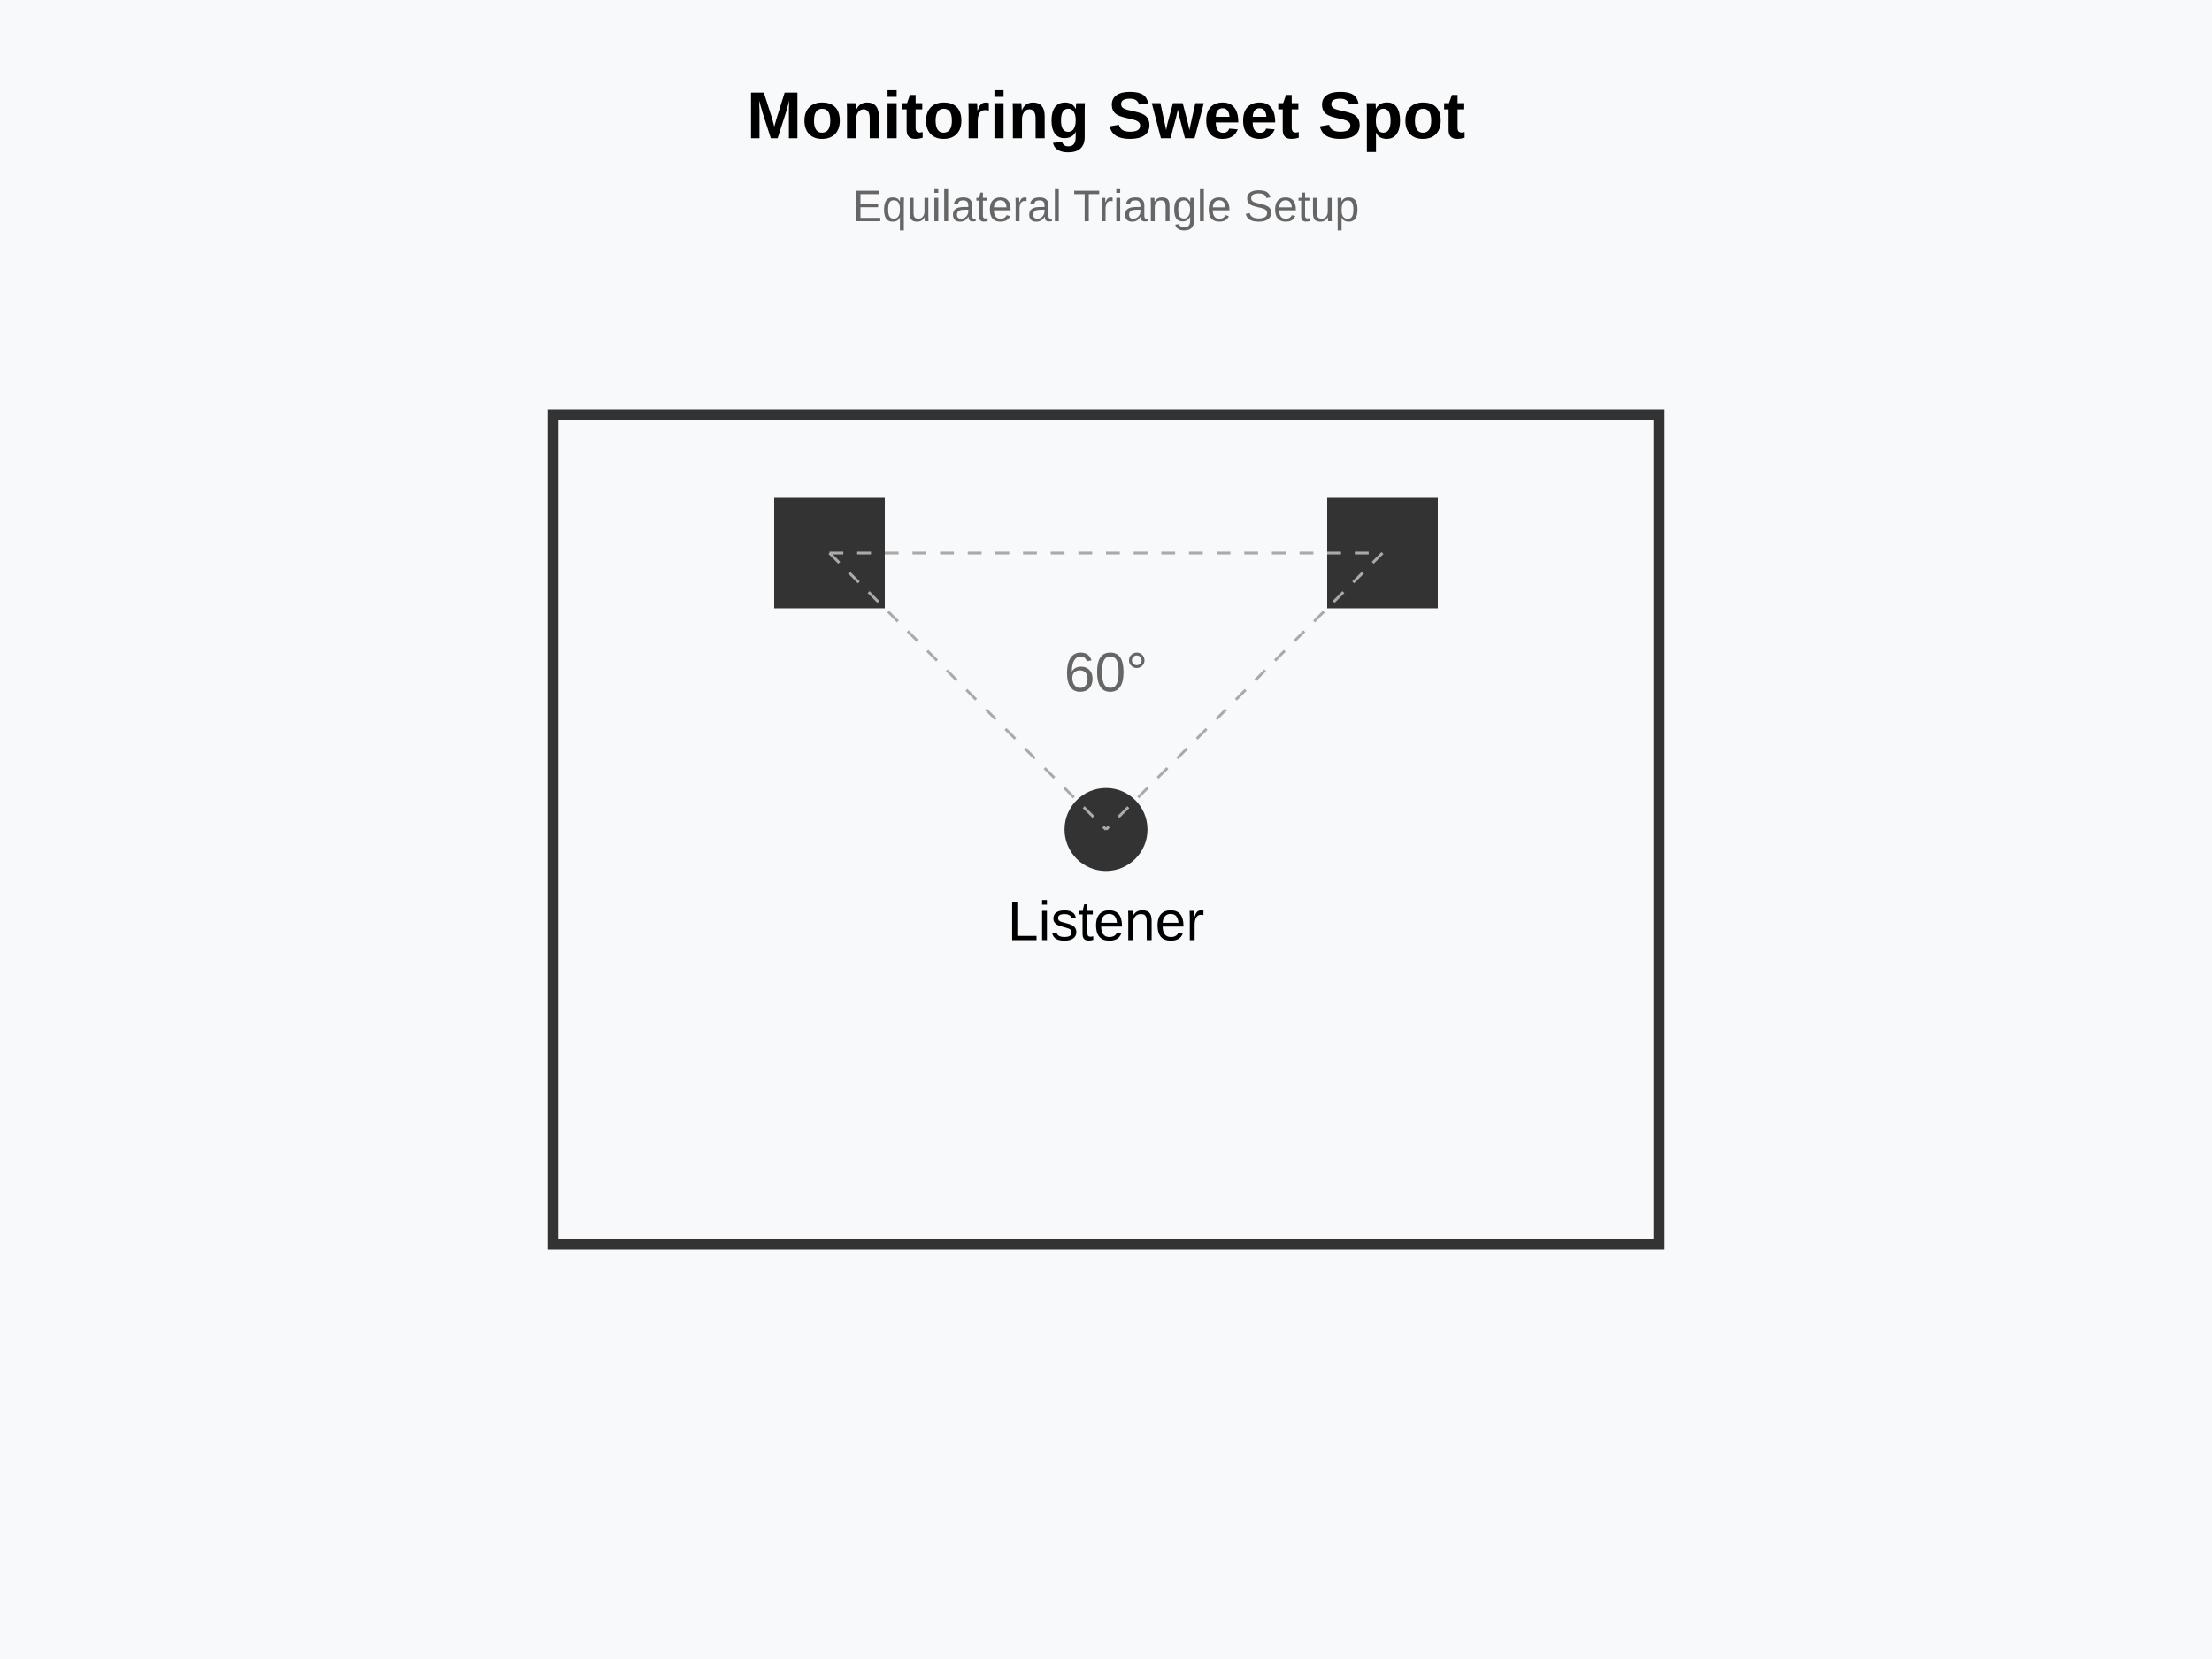
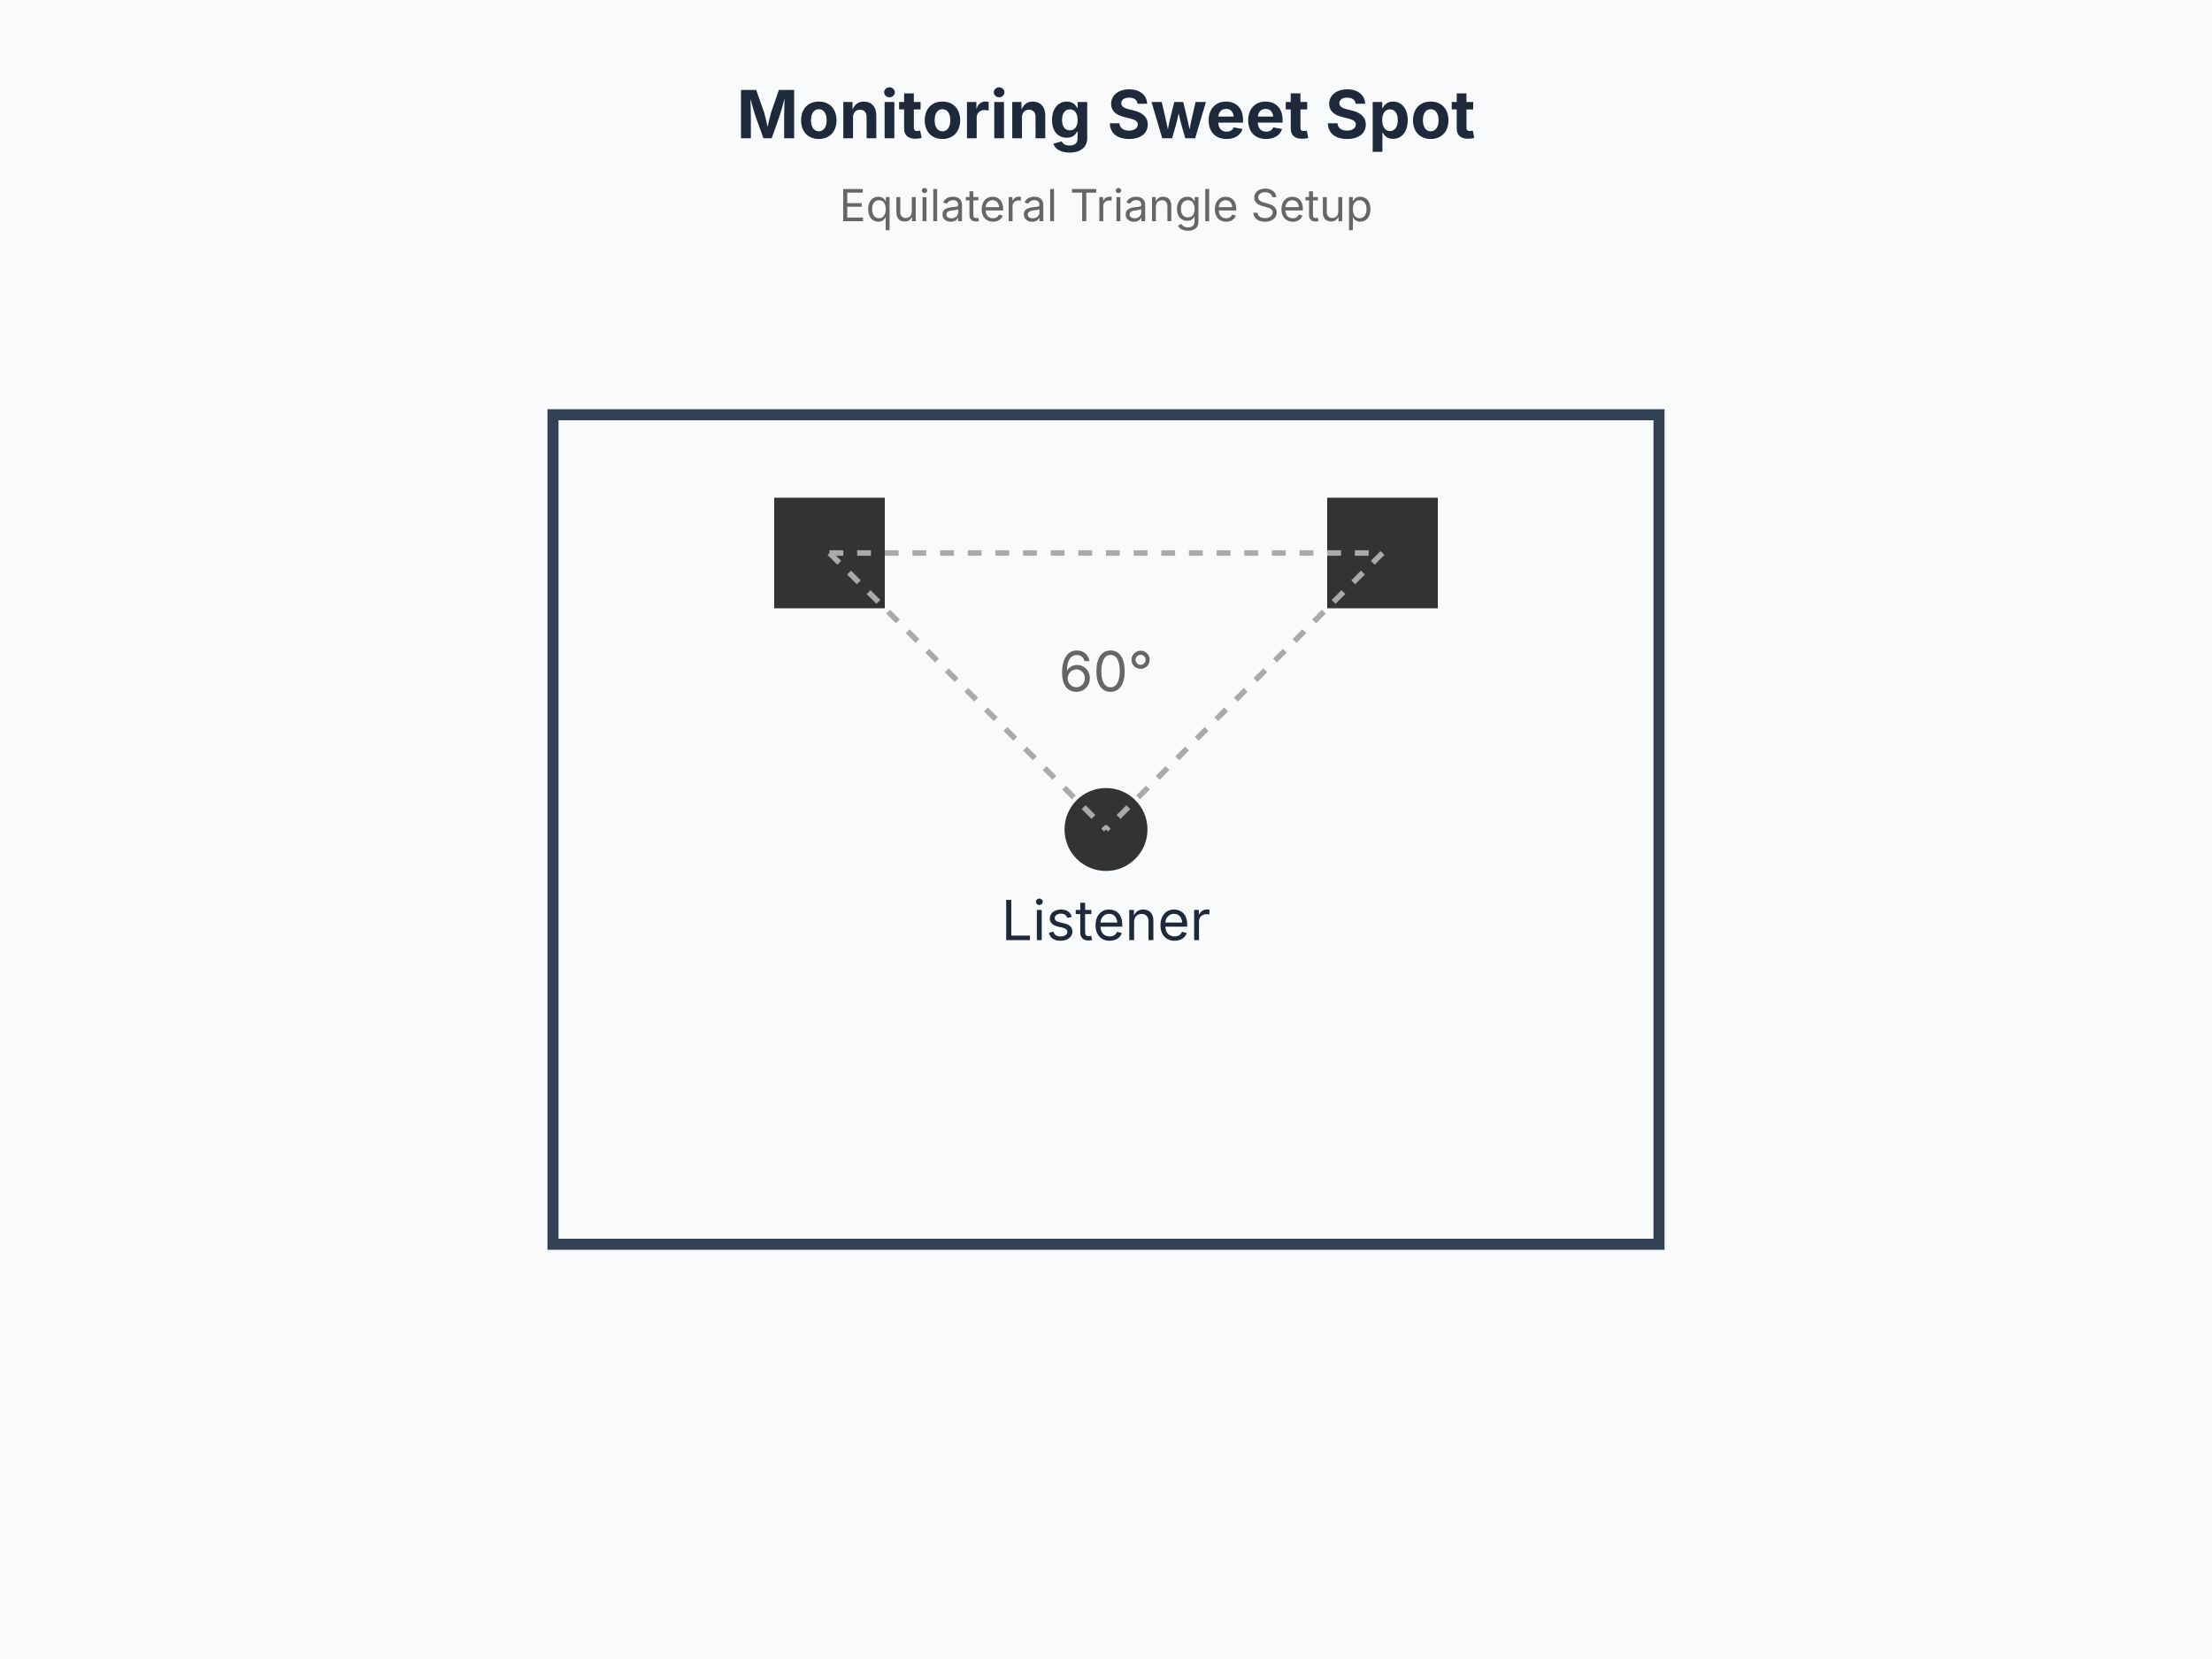
<svg xmlns="http://www.w3.org/2000/svg" viewBox="0 0 800 600">
-   <rect x="0" y="0" width="800" height="600" fill="#f8f9fa" />
-   <rect x="200" y="150" width="400" height="300" rx="0" fill="none" stroke="#333" stroke-width="4" opacity="1.0" />
+   <rect x="0" y="0" width="800" height="600" fill="#f8fafc" />
+   <rect x="200" y="150" width="400" height="300" rx="0" fill="none" stroke="#334155" stroke-width="4" opacity="1.0" />
  <circle cx="400" cy="300" r="15" fill="#333" stroke="none" stroke-width="0" opacity="1.0" />
-   <text x="400" y="340" font-family="Arial, sans-serif" font-size="20" fill="black" text-anchor="middle" font-weight="normal">Listener</text>
+   <text x="400" y="340" font-family="Inter, system-ui, sans-serif" font-size="20" fill="#1e293b" text-anchor="middle" font-weight="normal">Listener</text>
  <rect x="280" y="180" width="40" height="40" rx="0" fill="#333" stroke="none" stroke-width="0" opacity="1.0" />
  <rect x="480" y="180" width="40" height="40" rx="0" fill="#333" stroke="none" stroke-width="0" opacity="1.0" />
-   <line x1="300" y1="200" x2="500" y2="200" stroke="#aaa" stroke-width="1" opacity="1.0" stroke-dasharray="5,5" />
-   <line x1="300" y1="200" x2="400" y2="300" stroke="#aaa" stroke-width="1" opacity="1.0" stroke-dasharray="5,5" />
-   <line x1="500" y1="200" x2="400" y2="300" stroke="#aaa" stroke-width="1" opacity="1.0" stroke-dasharray="5,5" />
-   <text x="400" y="250" font-family="Arial, sans-serif" font-size="20" fill="#666" text-anchor="middle" font-weight="normal">60°</text>
-   <text x="400" y="50" font-family="Arial, sans-serif" font-size="24" fill="black" text-anchor="middle" font-weight="bold">Monitoring Sweet Spot</text>
-   <text x="400" y="80" font-family="Arial, sans-serif" font-size="16" fill="#666" text-anchor="middle" font-weight="normal">Equilateral Triangle Setup</text>
+   <line x1="300" y1="200" x2="500" y2="200" stroke="#aaa" stroke-width="2" opacity="1.0" stroke-dasharray="5,5" />
+   <line x1="300" y1="200" x2="400" y2="300" stroke="#aaa" stroke-width="2" opacity="1.0" stroke-dasharray="5,5" />
+   <line x1="500" y1="200" x2="400" y2="300" stroke="#aaa" stroke-width="2" opacity="1.0" stroke-dasharray="5,5" />
+   <text x="400" y="250" font-family="Inter, system-ui, sans-serif" font-size="20" fill="#666" text-anchor="middle" font-weight="normal">60°</text>
+   <text x="400" y="50" font-family="Inter, system-ui, sans-serif" font-size="24" fill="#1e293b" text-anchor="middle" font-weight="bold">Monitoring Sweet Spot</text>
+   <text x="400" y="80" font-family="Inter, system-ui, sans-serif" font-size="16" fill="#666" text-anchor="middle" font-weight="normal">Equilateral Triangle Setup</text>
</svg>
